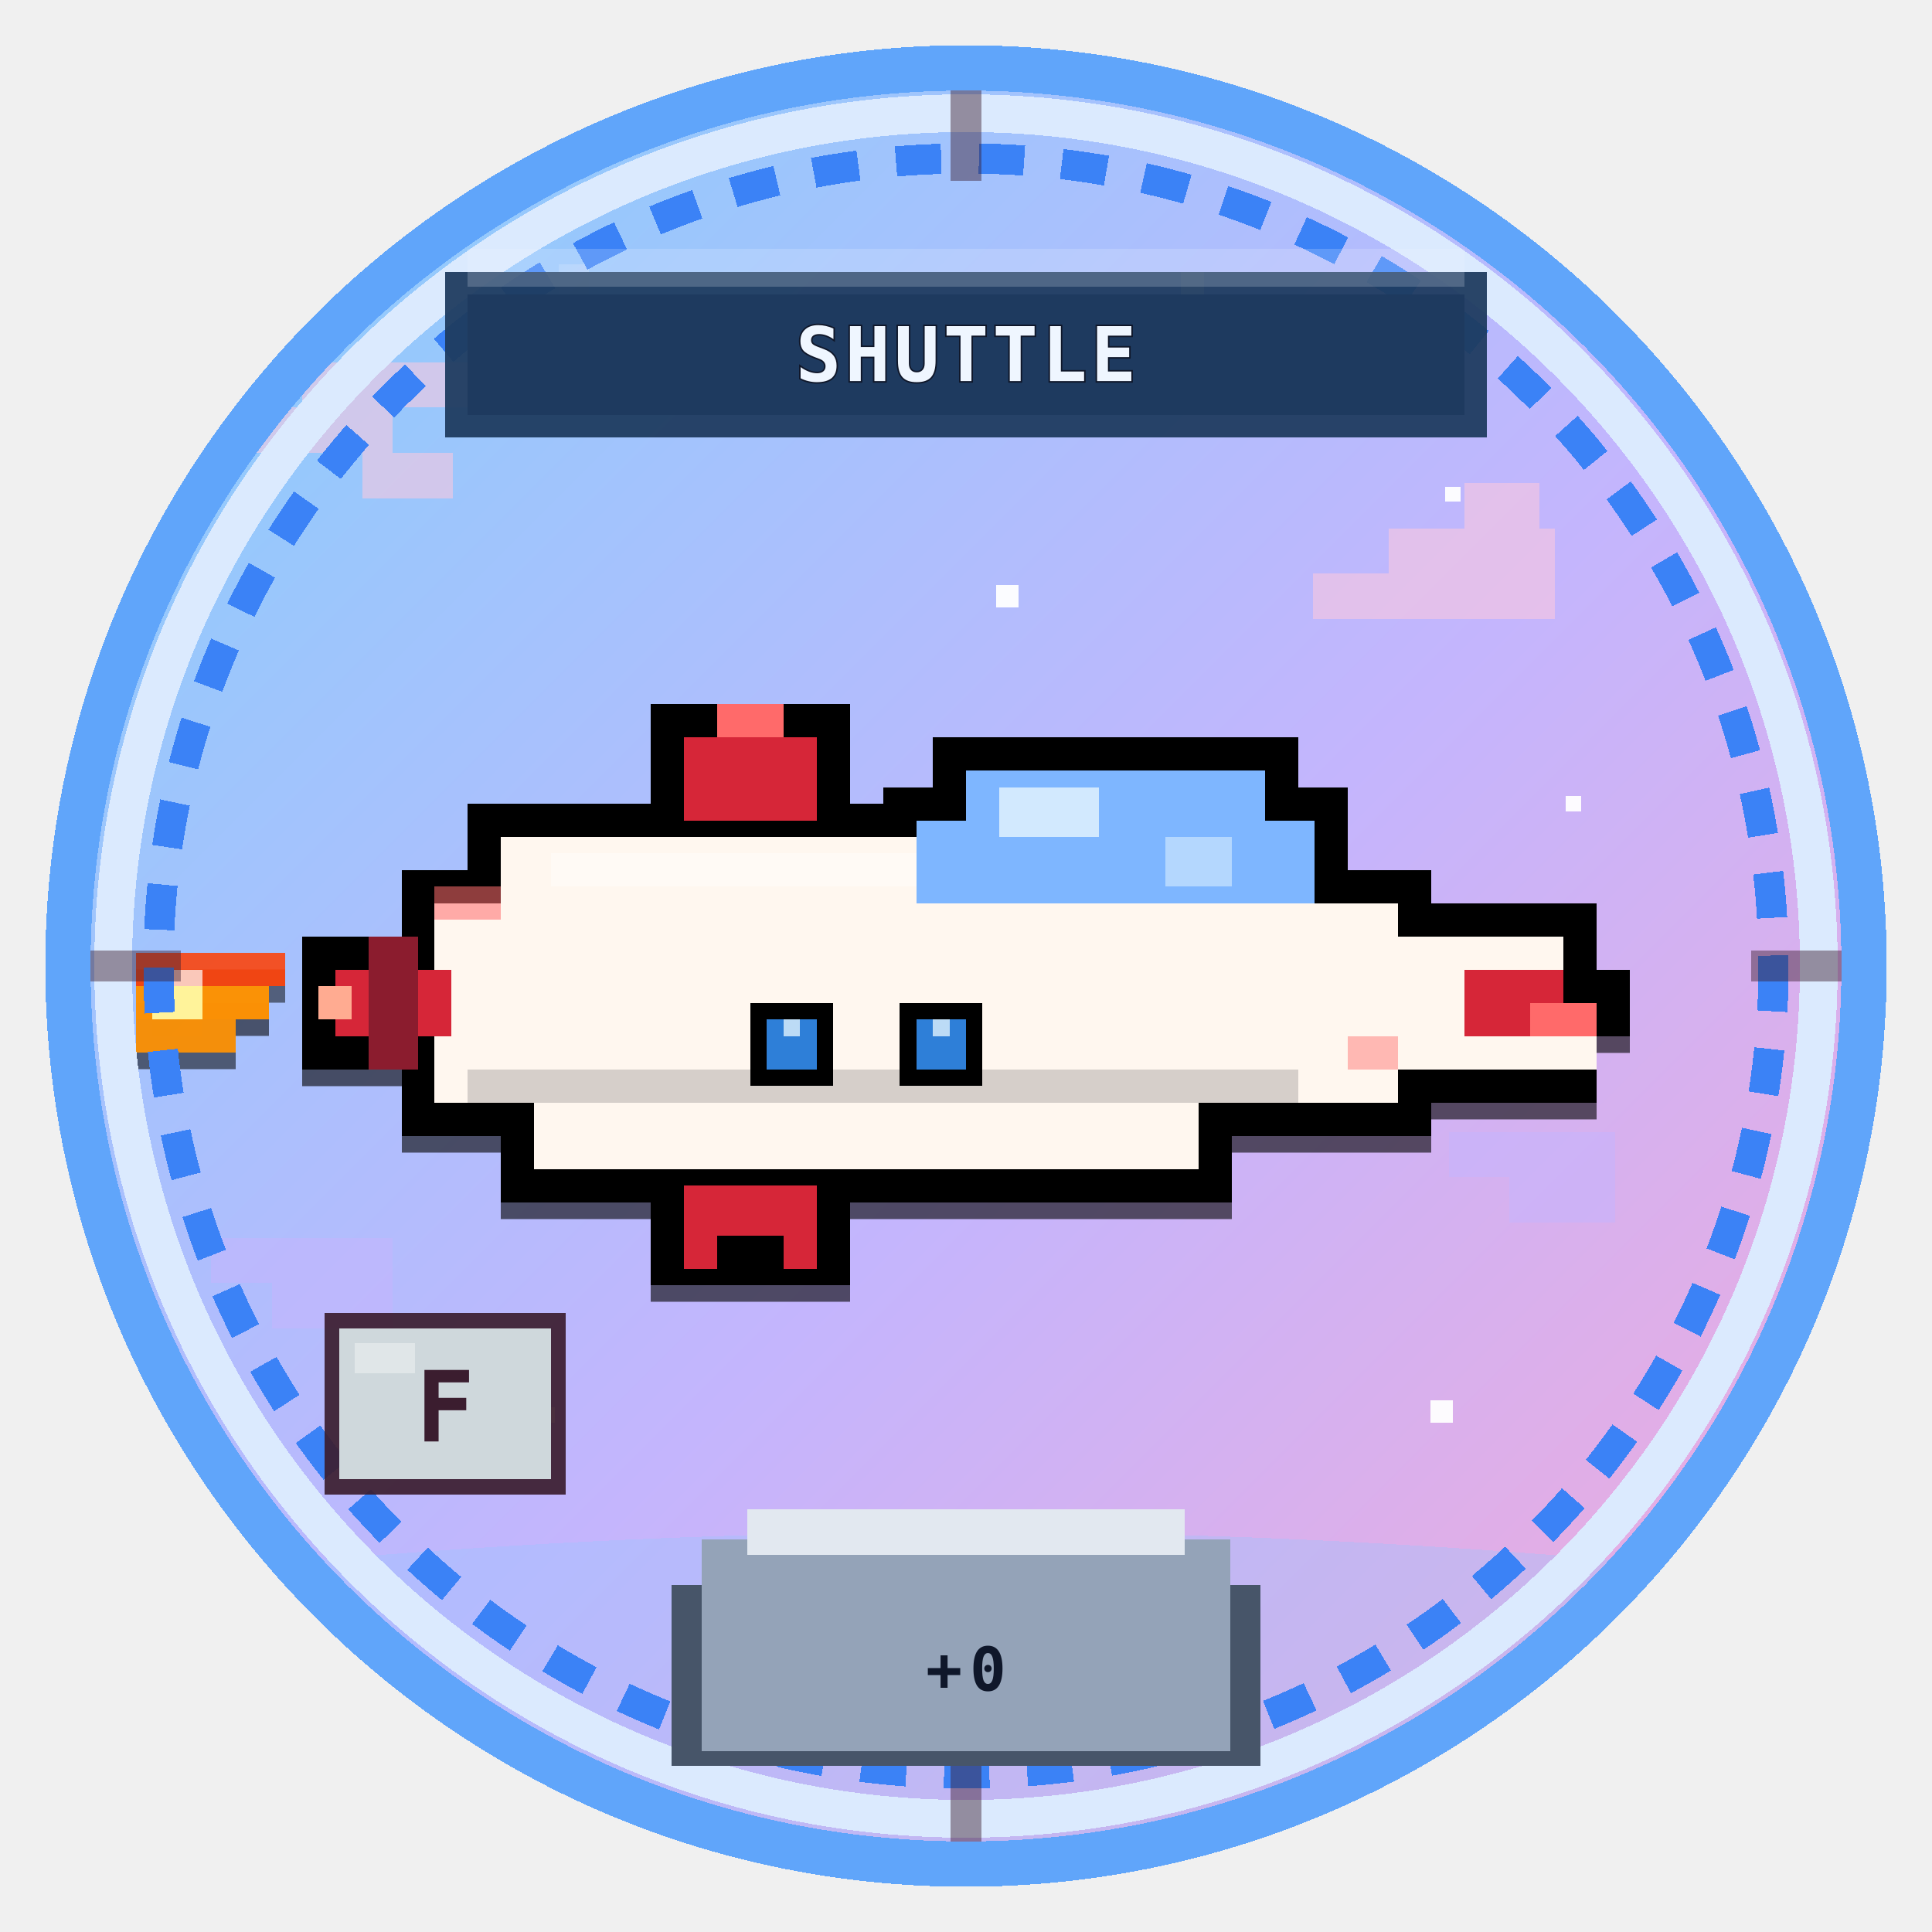
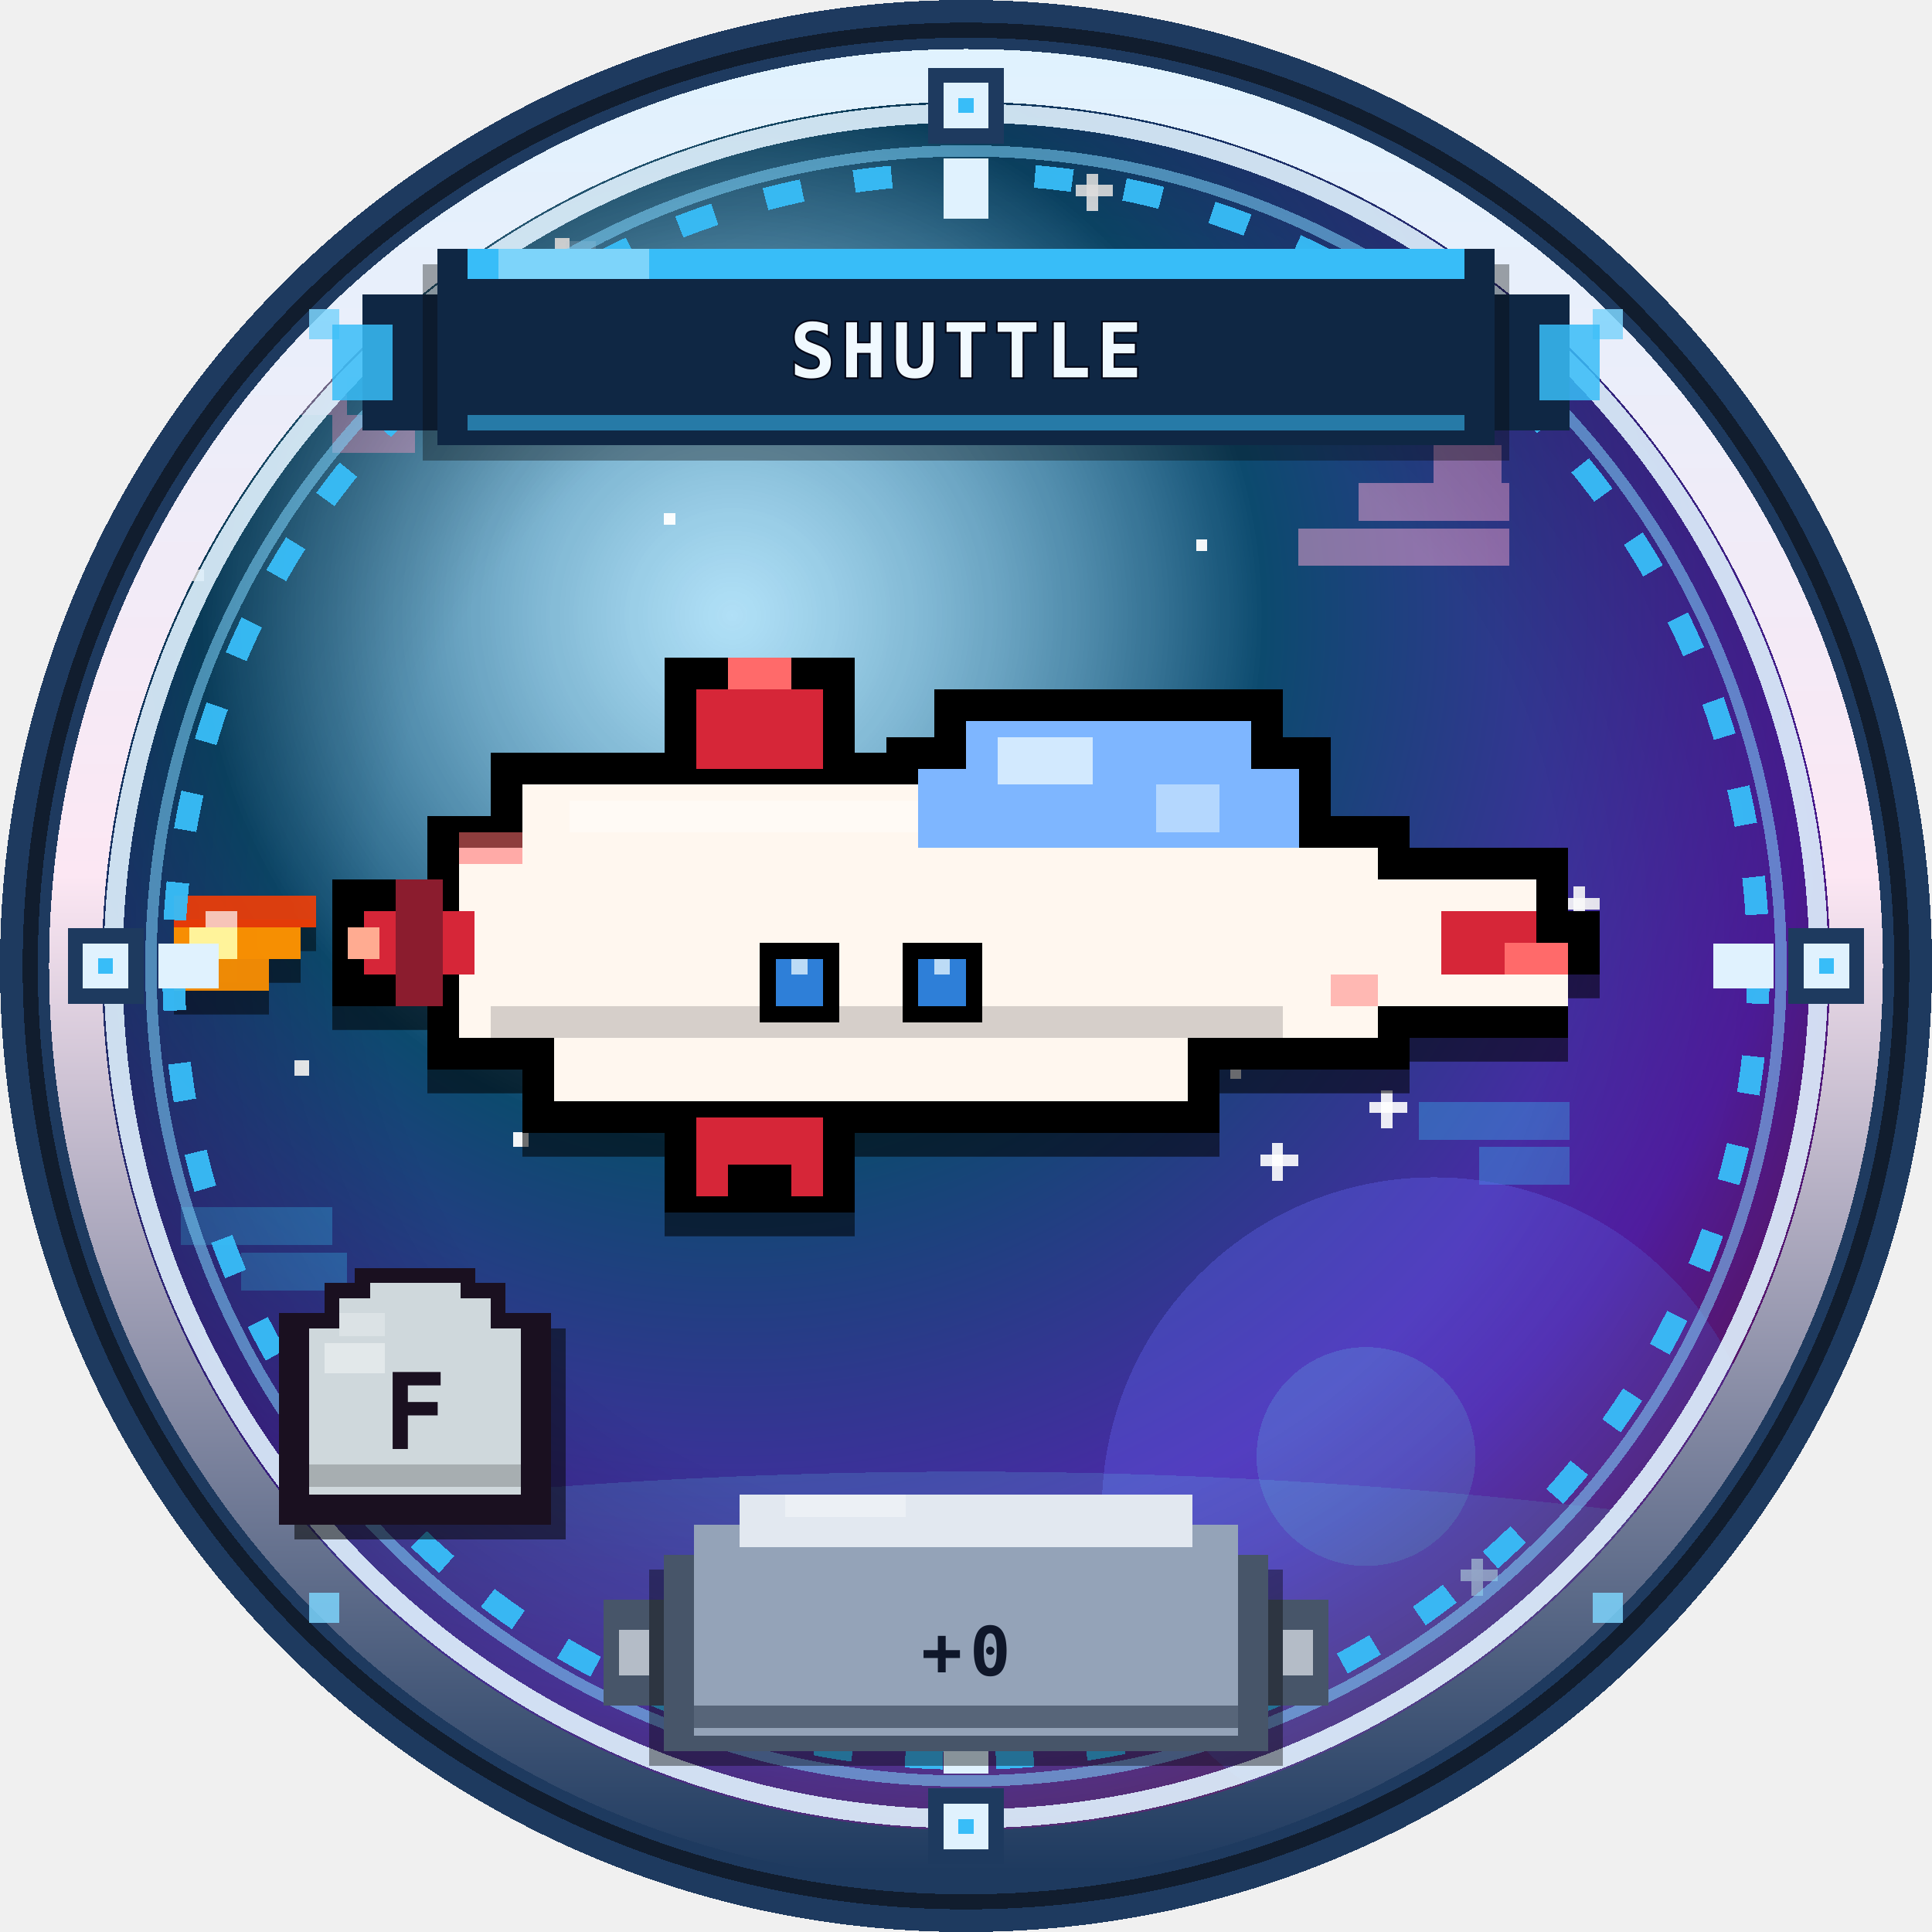
<svg xmlns="http://www.w3.org/2000/svg" viewBox="0 0 512 512" class="w-full h-full" shape-rendering="crispEdges">
  <defs>
-     <linearGradient id="bg_badge_3431" x1="0%" y1="0%" x2="100%" y2="100%">
-       <stop offset="0%" stop-color="#7dd3fc" />
-       <stop offset="55%" stop-color="#c4b5fd" />
-       <stop offset="100%" stop-color="#f9a8d4" />
-     </linearGradient>
-     <linearGradient id="hull_badge_3431" x1="0%" y1="0%" x2="100%" y2="0%">
+     <radialGradient id="bg_badge_182" cx="38%" cy="32%" r="78%">
+       <stop offset="0%" stop-color="#7dd3fc" stop-opacity="0.55" />
+       <stop offset="35%" stop-color="#0c4a6e" />
+       <stop offset="72%" stop-color="#5b21b6" />
+       <stop offset="100%" stop-color="#9d174d" />
+     </radialGradient>
+     <linearGradient id="hull_badge_182" x1="0%" y1="0%" x2="100%" y2="0%">
      <stop offset="0%" stop-color="#e0e0e0" />
      <stop offset="50%" stop-color="#ffffff" />
      <stop offset="100%" stop-color="#d0d0d0" />
    </linearGradient>
-     <linearGradient id="frame_badge_3431" x1="0%" y1="0%" x2="100%" y2="100%">
+     <linearGradient id="frame_badge_182" x1="0%" y1="0%" x2="100%" y2="100%">
      <stop offset="0%" stop-color="#e0f2fe" />
      <stop offset="50%" stop-color="#fce7f3" />
      <stop offset="100%" stop-color="#fef9c3" />
    </linearGradient>
-     <filter id="shadow_badge_3431" x="-50%" y="-50%" width="200%" height="200%">
-       <feDropShadow dx="0" dy="4" stdDeviation="0" flood-color="#000" flood-opacity="0.6" />
+     <linearGradient id="rim_badge_182" x1="0%" y1="0%" x2="0%" y2="100%">
+       <stop offset="0%" stop-color="#e0f2fe" />
+       <stop offset="45%" stop-color="#fce7f3" />
+       <stop offset="100%" stop-color="#1e3a5f" />
+     </linearGradient>
+     <radialGradient id="vignette_badge_182" cx="50%" cy="48%" r="55%">
+       <stop offset="55%" stop-color="#000000" stop-opacity="0" />
+       <stop offset="100%" stop-color="#000000" stop-opacity="0.42" />
+     </radialGradient>
+     <filter id="shadow_badge_182" x="-50%" y="-50%" width="200%" height="200%">
+       <feDropShadow dx="0" dy="6" stdDeviation="0" flood-color="#000" flood-opacity="0.55" />
    </filter>
-     <filter id="glow_badge_3431">
-       <feGaussianBlur stdDeviation="1" result="blur" />
+     <filter id="glow_badge_182">
+       <feGaussianBlur stdDeviation="1.2" result="blur" />
      <feComposite in="SourceGraphic" in2="blur" operator="over" />
    </filter>
-     <filter id="text_glow_badge_3431" x="-50%" y="-50%" width="200%" height="200%">
+     <filter id="text_glow_badge_182" x="-50%" y="-50%" width="200%" height="200%">
      <feGaussianBlur stdDeviation="2" result="blur" />
      <feMerge>
        <feMergeNode in="blur" />
        <feMergeNode in="SourceGraphic" />
      </feMerge>
    </filter>
-     <clipPath id="clip_badge_3431">
-       <circle cx="256" cy="256" r="240" />
+     <clipPath id="clip_badge_182">
+       <circle cx="256" cy="256" r="236" />
    </clipPath>
  </defs>
-   <g clip-path="url(#clip_badge_3431)">
-     <rect width="512" height="512" fill="url(#bg_badge_3431)" />
-     <g fill="#ffffff" fill-opacity="0.95" shape-rendering="crispEdges">
-       <rect x="314" y="282" width="4" height="4" />
-       <rect x="264" y="155" width="6" height="6" />
-       <rect x="379" y="371" width="6" height="6" />
-       <rect x="313" y="72" width="6" height="6" />
-       <rect x="304" y="199" width="6" height="6" />
-       <rect x="476" y="175" width="4" height="4" />
-       <rect x="27" y="192" width="4" height="4" />
-       <rect x="80" y="64" width="4" height="4" />
-       <rect x="256" y="257" width="4" height="4" />
-       <rect x="143" y="373" width="4" height="4" />
-       <rect x="142" y="376" width="4" height="4" />
-       <rect x="415" y="211" width="4" height="4" />
-       <rect x="383" y="129" width="4" height="4" />
-       <rect x="422" y="51" width="4" height="4" />
+   <g clip-path="url(#clip_badge_182)">
+     <rect width="512" height="512" fill="url(#bg_badge_182)" />
+     <g fill="#ffffff" shape-rendering="crispEdges">
+       <rect x="317" y="143" width="3" height="3" fill-opacity="0.95" />
+       <rect x="162" y="259" width="3" height="3" fill-opacity="0.95" />
+       <rect x="161" y="93" width="4" height="4" fill-opacity="0.95" />
+       <rect x="285" y="49" width="10" height="3" fill-opacity="0.9" />
+       <rect x="288" y="46" width="3" height="10" fill-opacity="0.9" />
+       <rect x="94" y="57" width="4" height="4" fill-opacity="0.95" />
+       <rect x="414" y="238" width="10" height="3" fill-opacity="0.9" />
+       <rect x="417" y="235" width="3" height="10" fill-opacity="0.9" />
+       <rect x="301" y="234" width="10" height="3" fill-opacity="0.9" />
+       <rect x="304" y="231" width="3" height="10" fill-opacity="0.9" />
+       <rect x="387" y="416" width="10" height="3" fill-opacity="0.9" />
+       <rect x="390" y="413" width="3" height="10" fill-opacity="0.9" />
+       <rect x="136" y="300" width="4" height="4" fill-opacity="0.95" />
+       <rect x="51" y="151" width="3" height="3" fill-opacity="0.95" />
+       <rect x="363" y="292" width="10" height="3" fill-opacity="0.9" />
+       <rect x="366" y="289" width="3" height="10" fill-opacity="0.9" />
+       <rect x="147" y="63" width="4" height="4" fill-opacity="0.95" />
+       <rect x="188" y="422" width="4" height="4" fill-opacity="0.95" />
+       <rect x="198" y="230" width="3" height="3" fill-opacity="0.95" />
+       <rect x="334" y="306" width="10" height="3" fill-opacity="0.9" />
+       <rect x="337" y="303" width="3" height="10" fill-opacity="0.9" />
+       <rect x="323" y="279" width="10" height="3" fill-opacity="0.9" />
+       <rect x="326" y="276" width="3" height="10" fill-opacity="0.9" />
+       <rect x="176" y="136" width="3" height="3" fill-opacity="0.95" />
+       <rect x="78" y="281" width="4" height="4" fill-opacity="0.95" />
    </g>
-     <g opacity="0.55" shape-rendering="crispEdges">
-       <g fill="#ffc8dd">
-         <rect x="64" y="108" width="40" height="12" />
-         <rect x="80" y="96" width="48" height="12" />
-         <rect x="96" y="120" width="24" height="12" />
-         <rect x="368" y="140" width="44" height="12" />
-         <rect x="348" y="152" width="64" height="12" />
-         <rect x="388" y="128" width="20" height="12" />
+     <g opacity="0.5" shape-rendering="crispEdges">
+       <g fill="#f9a8d4">
+         <rect x="56" y="100" width="36" height="10" />
+         <rect x="72" y="90" width="44" height="10" />
+         <rect x="88" y="110" width="22" height="10" />
+         <rect x="360" y="128" width="40" height="10" />
+         <rect x="344" y="140" width="56" height="10" />
+         <rect x="380" y="118" width="18" height="10" />
      </g>
-       <g fill="#c4b5fd">
-         <rect x="56" y="328" width="48" height="12" />
-         <rect x="72" y="340" width="32" height="12" />
-         <rect x="384" y="300" width="44" height="12" />
-         <rect x="400" y="312" width="28" height="12" />
+       <g fill="#38bdf8" opacity="0.7">
+         <rect x="48" y="320" width="40" height="10" />
+         <rect x="64" y="332" width="28" height="10" />
+         <rect x="376" y="292" width="40" height="10" />
+         <rect x="392" y="304" width="24" height="10" />
      </g>
-       <g fill="url(#frame_badge_3431)" opacity="0.4">
-         <rect x="148" y="70" width="8" height="8" />
-         <rect x="356" y="88" width="8" height="8" />
-         <rect x="112" y="268" width="8" height="8" />
-         <rect x="300" y="240" width="8" height="8" />
+       <g fill="url(#frame_badge_182)" opacity="0.45">
+         <rect x="150" y="64" width="8" height="8" />
+         <rect x="348" y="84" width="8" height="8" />
+         <rect x="120" y="250" width="8" height="8" />
+         <rect x="300" y="230" width="8" height="8" />
+         <rect x="200" y="300" width="6" height="6" />
      </g>
    </g>
-     <path d="M-100 438 Q256 374 612 438 V512 H-100 Z" fill="#93c5fd" fill-opacity="0.32" />
-   </g>
-   <g transform="translate(256, 268) scale(1.1)" filter="url(#shadow_badge_3431)">
+     <circle cx="380" cy="400" r="88" fill="#6366f1" fill-opacity="0.35" />
+     <circle cx="362" cy="386" r="29" fill="#67e8f9" fill-opacity="0.18" />
+     <path d="M-40 420 Q256 360 552 420 V520 H-40 Z" fill="#67e8f9" fill-opacity="0.16" />
+     <rect width="512" height="512" fill="url(#vignette_badge_182)" />
+   </g>
+   <g transform="translate(256, 252) scale(1.05)" filter="url(#shadow_badge_182)">
    <g transform="translate(20, -2)" shape-rendering="crispEdges">
      <rect x="-140" y="-48" width="200" height="16" fill="#050505" />
      <rect x="-156" y="-32" width="248" height="64" fill="#050505" />
      <rect x="-132" y="32" width="176" height="16" fill="#050505" />
      <rect x="92" y="-24" width="40" height="48" fill="#050505" />
      <rect x="124" y="-8" width="16" height="16" fill="#050505" />
      <rect x="-180" y="-16" width="28" height="32" fill="#050505" />
      <rect x="-96" y="-72" width="48" height="28" fill="#050505" />
      <rect x="-96" y="40" width="48" height="28" fill="#050505" />
      <rect x="-28" y="-64" width="88" height="20" fill="#050505" />
      <rect x="-40" y="-52" width="112" height="28" fill="#050505" />
      <rect x="-132" y="-40" width="184" height="16" fill="#fff7ef" />
      <rect x="-148" y="-24" width="232" height="48" fill="#fff7ef" />
      <rect x="-124" y="24" width="160" height="16" fill="#fff7ef" />
      <rect x="84" y="-16" width="40" height="32" fill="#fff7ef" />
      <rect x="116" y="0" width="16" height="16" fill="#fff7ef" />
      <rect x="-140" y="16" width="200" height="8" fill="#1a1a22" opacity="0.18" />
      <rect x="-120" y="-36" width="140" height="8" fill="#ffffff" opacity="0.35" />
      <rect x="-88" y="-64" width="32" height="20" fill="#d62839" />
      <rect x="-80" y="-72" width="16" height="8" fill="#ff6b6b" />
      <rect x="-88" y="44" width="32" height="20" fill="#d62839" />
      <rect x="-80" y="56" width="16" height="8" fill="#050505" />
      <rect x="100" y="-8" width="24" height="16" fill="#d62839" />
      <rect x="116" y="0" width="16" height="8" fill="#ff6b6b" />
      <rect x="-172" y="-8" width="28" height="16" fill="#d62839" />
      <rect x="-164" y="-16" width="12" height="32" fill="#8b1e2d" />
      <rect x="-176" y="-4" width="8" height="8" fill="#ffab91" />
      <rect x="-20" y="-56" width="72" height="16" fill="#7eb6ff" />
      <rect x="-32" y="-44" width="96" height="20" fill="#7eb6ff" />
      <rect x="-12" y="-52" width="24" height="12" fill="#e0f2fe" opacity="0.85" />
      <rect x="28" y="-40" width="16" height="12" fill="#e0f2fe" opacity="0.55" />
      <rect x="-72" y="0" width="20" height="20" fill="#050505" />
      <rect x="-68" y="4" width="12" height="12" fill="#2f7fd8" />
      <rect x="-64" y="4" width="4" height="4" fill="#e0f2fe" opacity="0.8" />
      <rect x="-36" y="0" width="20" height="20" fill="#050505" />
      <rect x="-32" y="4" width="12" height="12" fill="#2f7fd8" />
      <rect x="-28" y="4" width="4" height="4" fill="#e0f2fe" opacity="0.8" />
      <rect x="-148" y="-28" width="16" height="8" fill="#ff6b6b" opacity="0.55" />
      <rect x="72" y="8" width="12" height="8" fill="#ff6b6b" opacity="0.45" />
      <rect x="-220" y="-12" width="36" height="8" fill="#ff3d00" opacity="0.85" />
      <rect x="-220" y="-4" width="32" height="8" fill="#ff9100" opacity="0.95" />
      <rect x="-220" y="4" width="24" height="8" fill="#ff9100" opacity="0.9" />
      <rect x="-216" y="-4" width="12" height="8" fill="#fff59d" opacity="0.98" />
      <rect x="-212" y="-8" width="8" height="4" fill="#ffffff" opacity="0.7" />
    </g>
  </g>
-   <g shape-rendering="crispEdges">
-     <circle cx="256" cy="256" r="238" fill="none" stroke="#60a5fa" stroke-width="12" />
-     <circle cx="256" cy="256" r="226" fill="none" stroke="#dbeafe" stroke-width="10" />
-     <circle cx="256" cy="256" r="214" fill="none" stroke="#3b82f6" stroke-width="8" stroke-dasharray="12 10" />
-     <path d="M256 24 V48 M488 256 H464 M256 488 V464 M24 256 H48" stroke="#3b1d2f" stroke-width="8" opacity="0.45" />
-   </g>
-   <g shape-rendering="crispEdges" id="name_badge_3431">
-     <rect x="118" y="72" width="276" height="44" fill="#1e3a5f" opacity="0.94" />
-     <rect x="124" y="66" width="264" height="10" fill="#eff6ff" opacity="0.2" />
-     <rect x="124" y="78" width="264" height="32" fill="#1e3a5f" />
-     <text x="256" y="101" font-family="Galmuri11, monospace" font-size="20" font-weight="bold" fill="#eff6ff" stroke="#0f172a" stroke-width="0.8" paint-order="stroke" text-anchor="middle" letter-spacing="1">SHUTTLE</text>
-   </g>
-   <g shape-rendering="crispEdges" id="grade_badge_3431">
-     <rect x="86" y="348" width="64" height="48" fill="#3b1d2f" opacity="0.92" />
-     <rect x="90" y="352" width="56" height="40" fill="#cfd8dc" />
-     <rect x="94" y="356" width="16" height="8" fill="#ffffff" opacity="0.35" />
-     <text x="118" y="382" font-family="Galmuri11, monospace" font-size="26" font-weight="bold" fill="#3b1d2f" text-anchor="middle">F</text>
-   </g>
-   <g shape-rendering="crispEdges" id="enhance_badge_3431">
-     <rect x="178" y="420" width="156" height="48" fill="#475569" />
-     <rect x="186" y="408" width="140" height="56" fill="#94a3b8" />
-     <rect x="198" y="400" width="116" height="12" fill="#e2e8f0" />
-     <text x="256" y="448" font-family="Galmuri11, monospace" font-size="16" font-weight="bold" fill="#0f172a" text-anchor="middle" letter-spacing="2">+0</text>
+   <g shape-rendering="crispEdges" id="frame_badge_182_chrome">
+     <circle cx="256" cy="256" r="248" fill="none" stroke="#1e3a5f" stroke-width="16" />
+     <circle cx="256" cy="256" r="248" fill="none" stroke="#050505" stroke-width="4" opacity="0.55" />
+     <circle cx="256" cy="256" r="236" fill="none" stroke="url(#rim_badge_182)" stroke-width="14" />
+     <circle cx="256" cy="256" r="226" fill="none" stroke="#e0f2fe" stroke-width="5" opacity="0.9" />
+     <circle cx="256" cy="256" r="216" fill="none" stroke="#7dd3fc" stroke-width="3" opacity="0.55" />
+     <circle cx="256" cy="256" r="210" fill="none" stroke="#38bdf8" stroke-width="6" stroke-dasharray="10 14" opacity="0.95" />
+     <rect x="250" y="42" width="12" height="16" fill="#e0f2fe" />
+     <rect x="250" y="454" width="12" height="16" fill="#e0f2fe" />
+     <rect x="42" y="250" width="16" height="12" fill="#e0f2fe" />
+     <rect x="454" y="250" width="16" height="12" fill="#e0f2fe" />
+     <rect x="246" y="18" width="20" height="20" fill="#1e3a5f" />
+     <rect x="250" y="22" width="12" height="12" fill="#e0f2fe" />
+     <rect x="254" y="26" width="4" height="4" fill="#38bdf8" />
+     <rect x="474" y="246" width="20" height="20" fill="#1e3a5f" />
+     <rect x="478" y="250" width="12" height="12" fill="#e0f2fe" />
+     <rect x="482" y="254" width="4" height="4" fill="#38bdf8" />
+     <rect x="246" y="474" width="20" height="20" fill="#1e3a5f" />
+     <rect x="250" y="478" width="12" height="12" fill="#e0f2fe" />
+     <rect x="254" y="482" width="4" height="4" fill="#38bdf8" />
+     <rect x="18" y="246" width="20" height="20" fill="#1e3a5f" />
+     <rect x="22" y="250" width="12" height="12" fill="#e0f2fe" />
+     <rect x="26" y="254" width="4" height="4" fill="#38bdf8" />
+     <rect x="82" y="82" width="8" height="8" fill="#7dd3fc" opacity="0.85" />
+     <rect x="422" y="82" width="8" height="8" fill="#7dd3fc" opacity="0.85" />
+     <rect x="82" y="422" width="8" height="8" fill="#7dd3fc" opacity="0.85" />
+     <rect x="422" y="422" width="8" height="8" fill="#7dd3fc" opacity="0.85" />
+   </g>
+   <g shape-rendering="crispEdges" id="name_badge_182">
+     <rect x="96" y="78" width="20" height="36" fill="#0f2744" />
+     <rect x="396" y="78" width="20" height="36" fill="#0f2744" />
+     <rect x="88" y="86" width="16" height="20" fill="#38bdf8" opacity="0.85" />
+     <rect x="408" y="86" width="16" height="20" fill="#38bdf8" opacity="0.85" />
+     <rect x="112" y="70" width="288" height="52" fill="#050505" opacity="0.35" />
+     <rect x="116" y="66" width="280" height="52" fill="#0f2744" />
+     <rect x="124" y="74" width="264" height="36" fill="#0f2744" />
+     <rect x="124" y="66" width="264" height="8" fill="#38bdf8" />
+     <rect x="132" y="66" width="40" height="8" fill="#ffffff" opacity="0.35" />
+     <rect x="124" y="110" width="264" height="4" fill="#38bdf8" opacity="0.55" />
+     <text x="256" y="100" font-family="Galmuri11, monospace" font-size="20" font-weight="bold" fill="#f0f9ff" stroke="#020617" stroke-width="0.9" paint-order="stroke" text-anchor="middle" letter-spacing="1.5">SHUTTLE</text>
+   </g>
+   <g shape-rendering="crispEdges" id="grade_badge_182">
+     <rect x="78" y="352" width="72" height="56" fill="#050505" opacity="0.55" />
+     <rect x="74" y="348" width="72" height="56" fill="#1a1020" />
+     <rect x="86" y="340" width="48" height="12" fill="#1a1020" />
+     <rect x="94" y="336" width="32" height="8" fill="#1a1020" />
+     <rect x="82" y="352" width="56" height="44" fill="#cfd8dc" />
+     <rect x="90" y="344" width="40" height="12" fill="#cfd8dc" />
+     <rect x="98" y="340" width="24" height="8" fill="#cfd8dc" />
+     <rect x="86" y="356" width="16" height="8" fill="#ffffff" opacity="0.4" />
+     <rect x="90" y="348" width="12" height="6" fill="#ffffff" opacity="0.25" />
+     <rect x="82" y="388" width="56" height="6" fill="#050505" opacity="0.2" />
+     <text x="110" y="384" font-family="Galmuri11, monospace" font-size="28" font-weight="bold" fill="#1a1020" text-anchor="middle">F</text>
+   </g>
+   <g shape-rendering="crispEdges" id="enhance_badge_182">
+     <rect x="160" y="424" width="16" height="28" fill="#475569" />
+     <rect x="336" y="424" width="16" height="28" fill="#475569" />
+     <rect x="164" y="432" width="8" height="12" fill="#e2e8f0" opacity="0.7" />
+     <rect x="340" y="432" width="8" height="12" fill="#e2e8f0" opacity="0.7" />
+     <rect x="172" y="416" width="168" height="52" fill="#050505" opacity="0.4" />
+     <rect x="176" y="412" width="160" height="52" fill="#475569" />
+     <rect x="184" y="404" width="144" height="56" fill="#94a3b8" />
+     <rect x="196" y="396" width="120" height="14" fill="#e2e8f0" />
+     <rect x="208" y="396" width="32" height="6" fill="#ffffff" opacity="0.35" />
+     <rect x="184" y="452" width="144" height="6" fill="#475569" opacity="0.8" />
+     <text x="256" y="444" font-family="Galmuri11, monospace" font-size="18" font-weight="bold" fill="#0f172a" text-anchor="middle" letter-spacing="2">+0</text>
  </g>
</svg>
